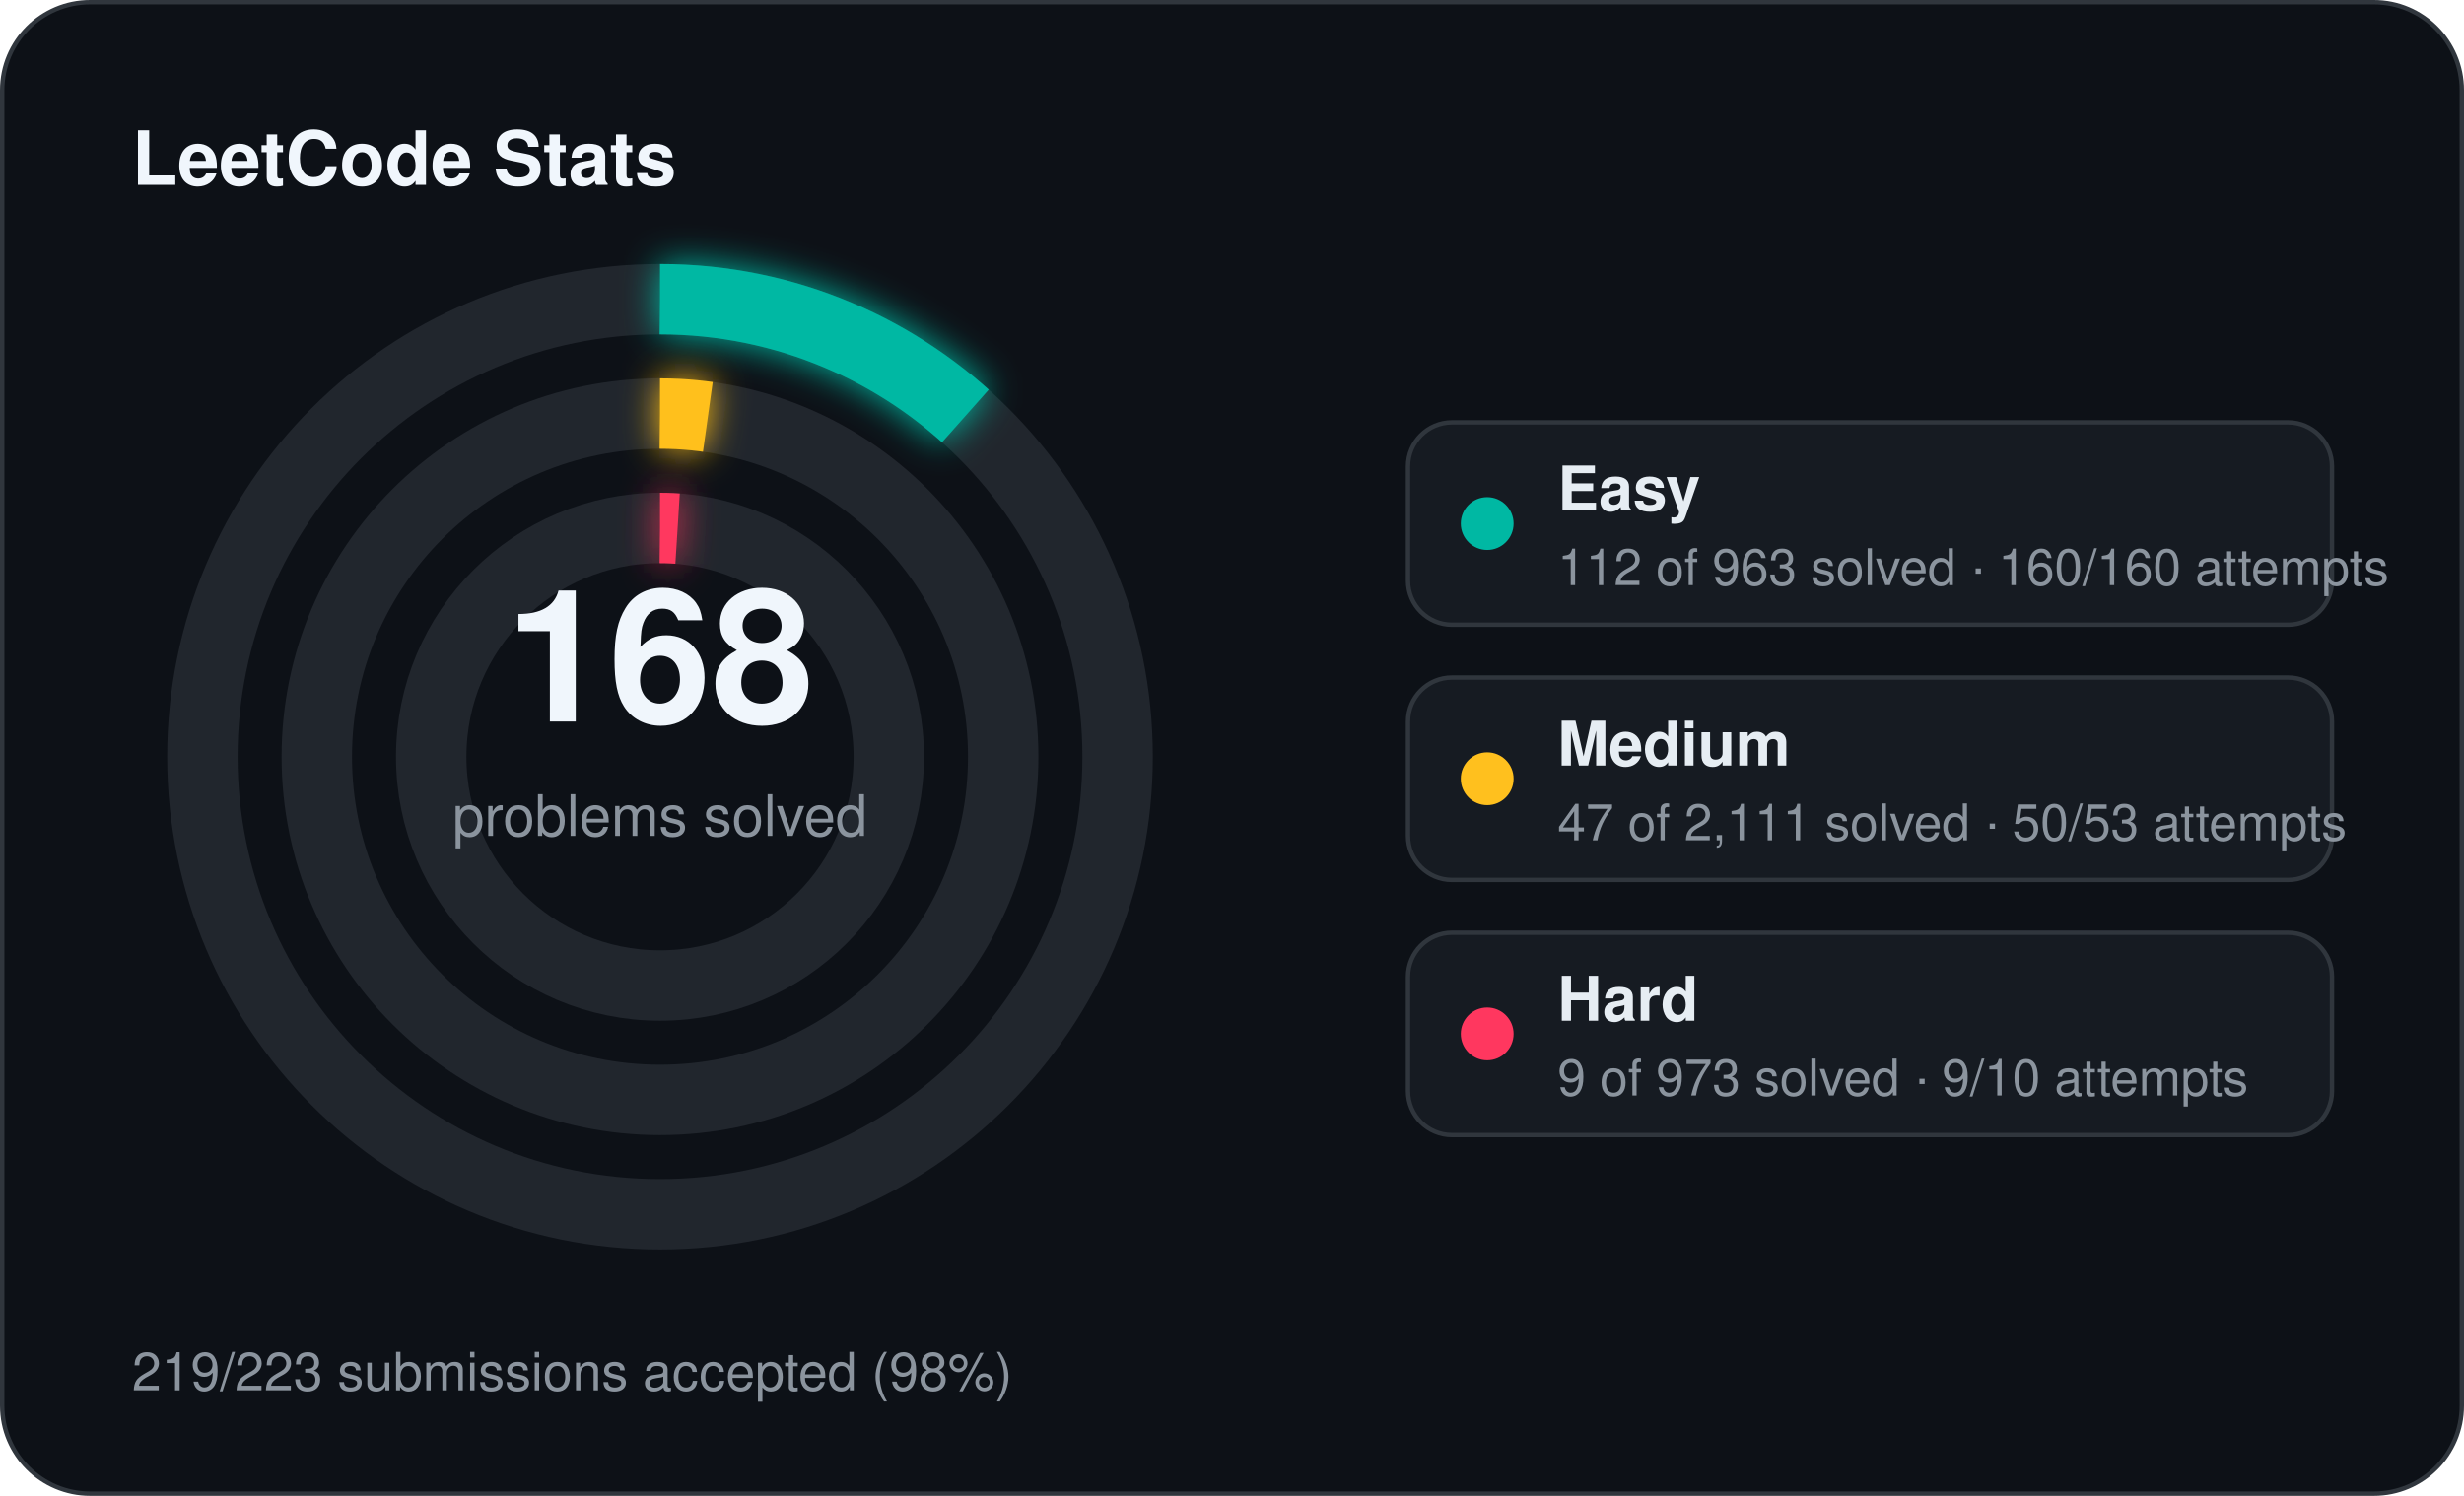
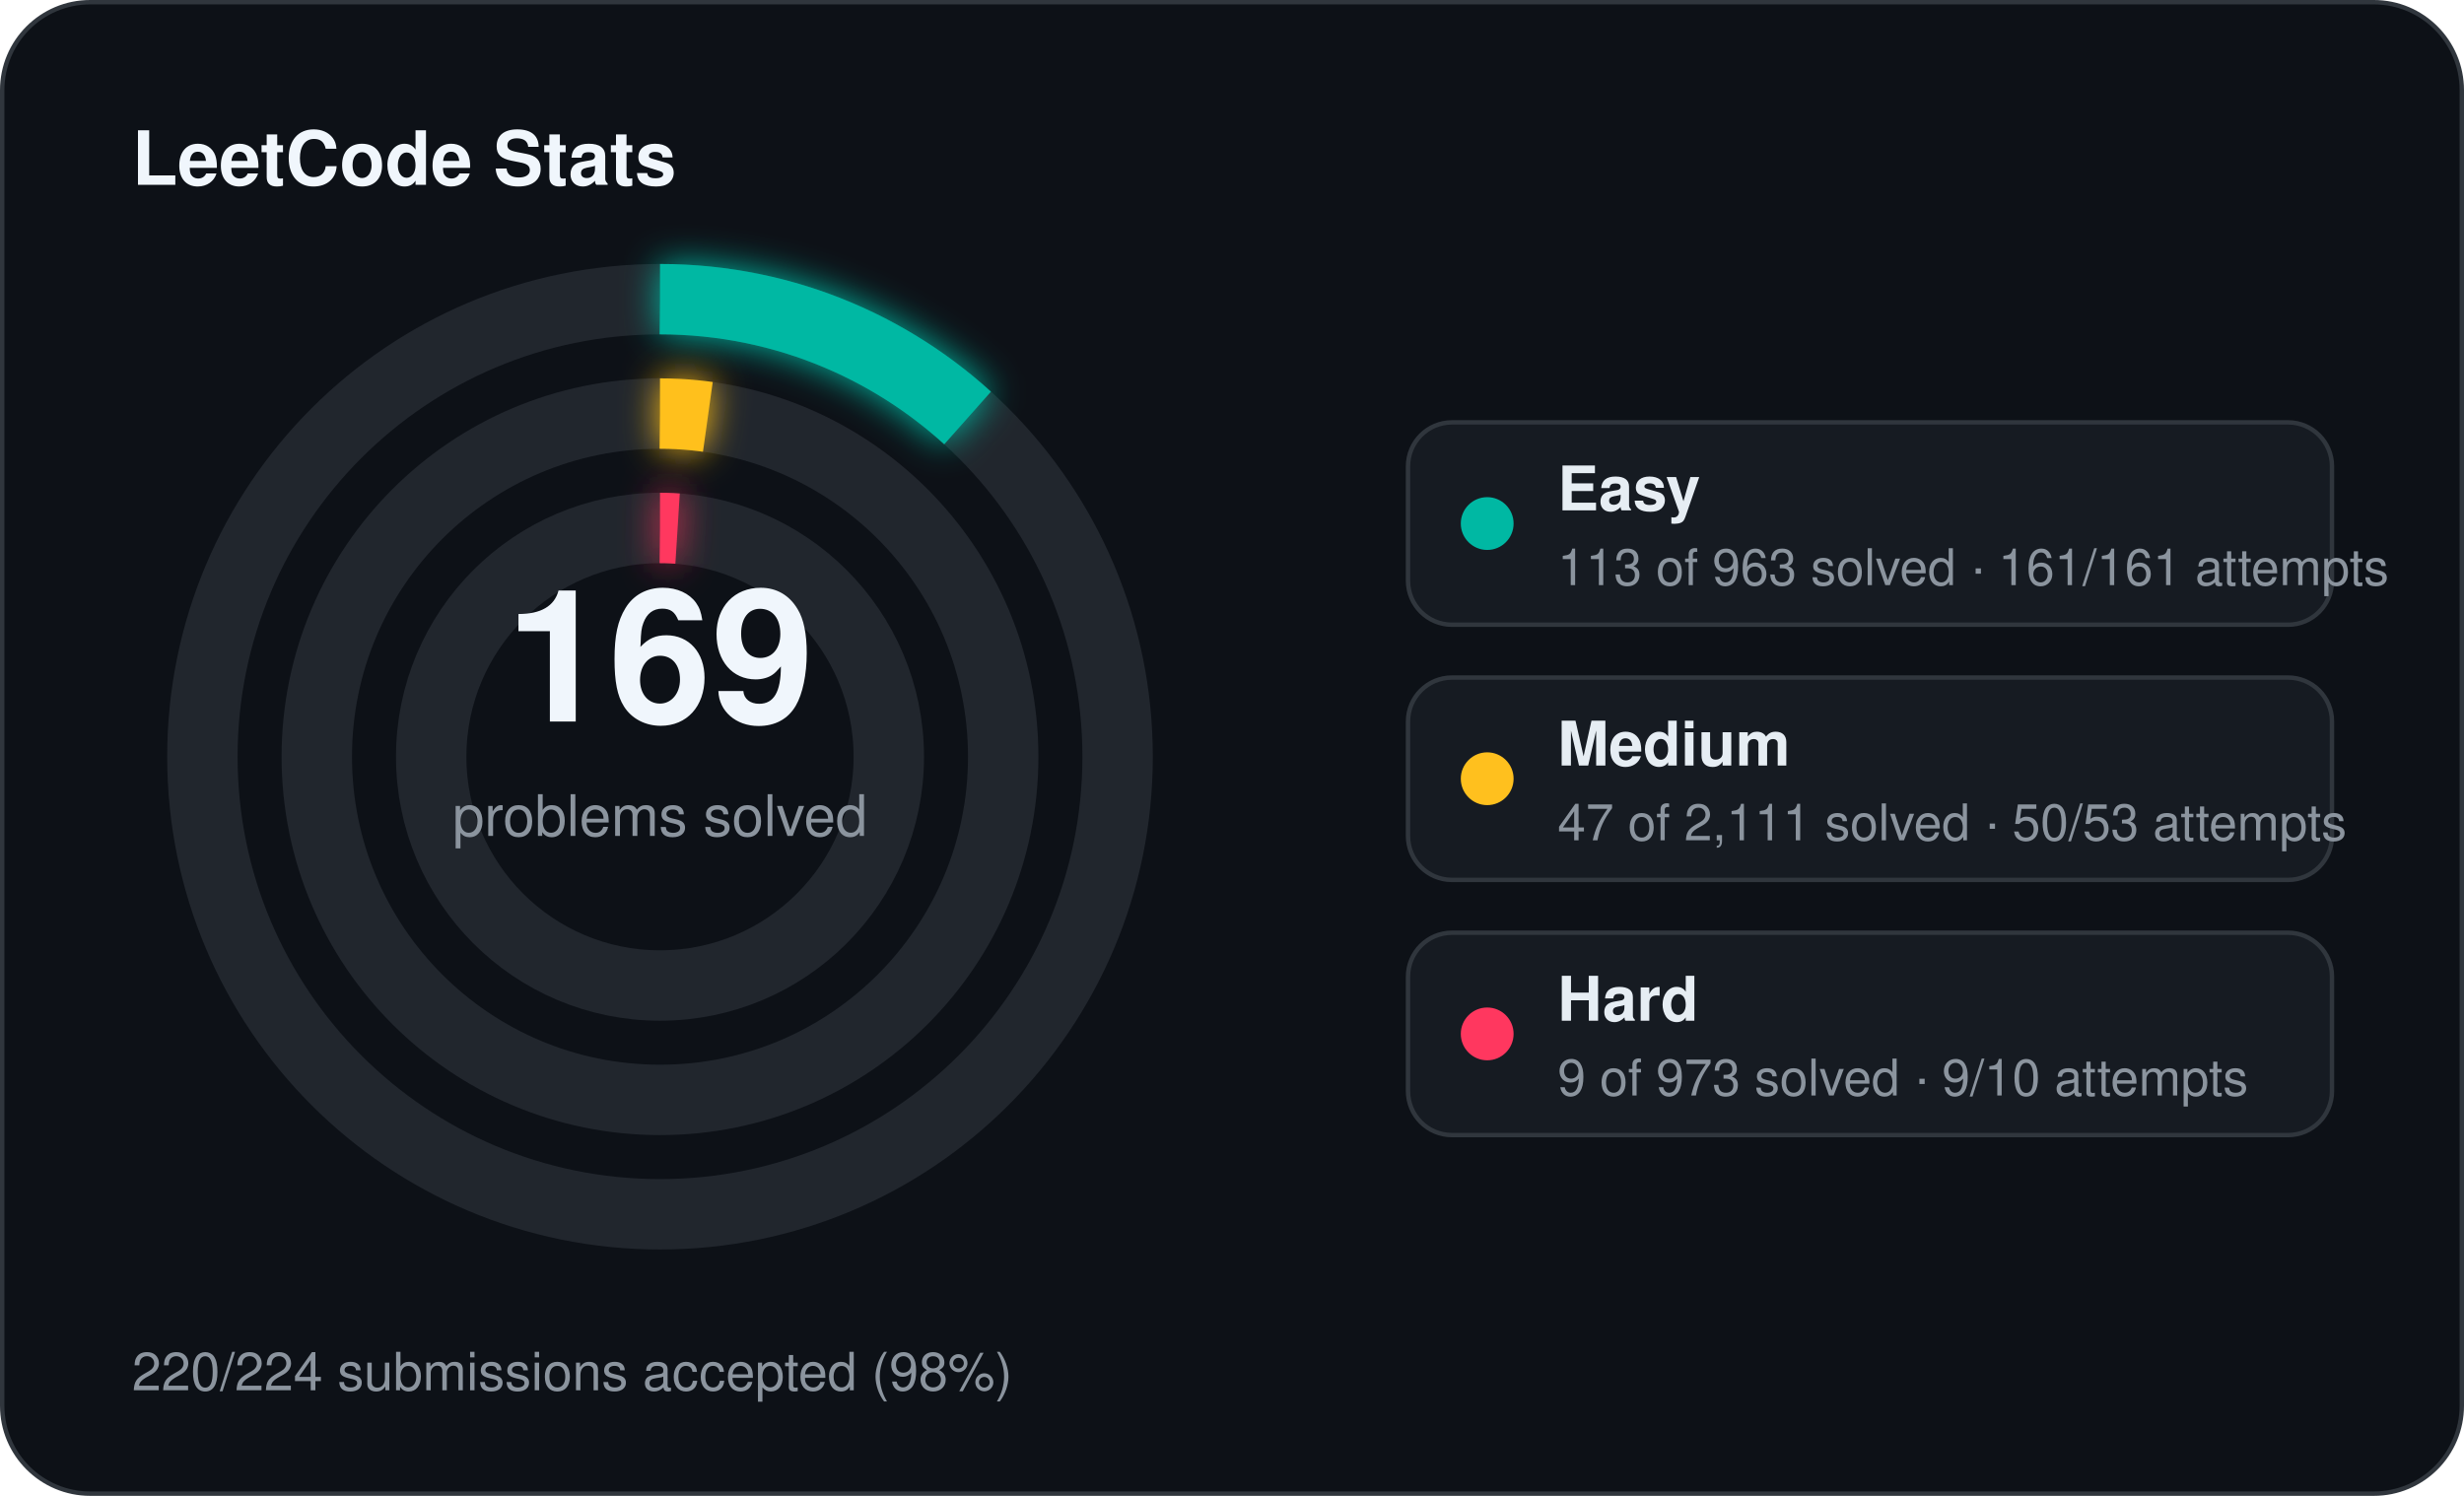
<svg xmlns="http://www.w3.org/2000/svg" width="560" height="340" viewBox="0 0 560 340">
  <defs>
    <filter id="stats-glow" x="-60%" y="-60%" width="220%" height="220%">
      <feGaussianBlur stdDeviation="4" result="blur" />
      <feMerge>
        <feMergeNode in="blur" />
        <feMergeNode in="SourceGraphic" />
      </feMerge>
    </filter>
  </defs>
  <rect x="0.5" y="0.5" width="559" height="339" rx="20" fill="#0d1117" stroke="#30363d" stroke-width="1" />
  <text x="30" y="42" fill="#f0f6fc" font-family="Segoe UI, Helvetica, Arial, sans-serif" font-size="17" font-weight="700">LeetCode Stats</text>
  <circle cx="150" cy="172" r="104" fill="none" stroke="#21262d" stroke-width="16" />
-   <circle cx="150" cy="172" r="104" fill="none" stroke="#00b8a3" stroke-width="16" stroke-linecap="butt" stroke-dasharray="76.00 653.45" transform="rotate(-90 150 172)" filter="url(#stats-glow)" />
+   <circle cx="150" cy="172" r="104" fill="none" stroke="#00b8a3" stroke-width="16" stroke-linecap="butt" stroke-dasharray="76.68 653.45" transform="rotate(-90 150 172)" filter="url(#stats-glow)" />
  <circle cx="150" cy="172" r="78" fill="none" stroke="#21262d" stroke-width="16" />
  <circle cx="150" cy="172" r="78" fill="none" stroke="#ffc01e" stroke-width="16" stroke-linecap="butt" stroke-dasharray="10.91 490.09" transform="rotate(-90 150 172)" filter="url(#stats-glow)" />
  <circle cx="150" cy="172" r="52" fill="none" stroke="#21262d" stroke-width="16" />
  <circle cx="150" cy="172" r="52" fill="none" stroke="#ff375f" stroke-width="16" stroke-linecap="butt" stroke-dasharray="4.00 326.73" transform="rotate(-90 150 172)" filter="url(#stats-glow)" />
-   <text x="150" y="164" text-anchor="middle" fill="#f0f6fc" font-family="Segoe UI, Helvetica, Arial, sans-serif" font-size="42" font-weight="700">168</text>
+   <text x="150" y="164" text-anchor="middle" fill="#f0f6fc" font-family="Segoe UI, Helvetica, Arial, sans-serif" font-size="42" font-weight="700">169</text>
  <text x="150" y="190" text-anchor="middle" fill="#8b949e" font-family="Segoe UI, Helvetica, Arial, sans-serif" font-size="13">problems solved</text>
  <rect x="320" y="96" width="210" height="46" rx="10" fill="#161b22" stroke="#30363d" stroke-width="1" />
  <circle cx="338" cy="119" r="6" fill="#00b8a3" />
  <text x="354" y="116" fill="#e6edf3" font-family="Segoe UI, Helvetica, Arial, sans-serif" font-size="14" font-weight="600">Easy</text>
-   <text x="354" y="133" fill="#8b949e" font-family="Segoe UI, Helvetica, Arial, sans-serif" font-size="11.5">112 of 963 solved · 160/160 attempts</text>
+   <text x="354" y="133" fill="#8b949e" font-family="Segoe UI, Helvetica, Arial, sans-serif" font-size="11.5">113 of 963 solved · 161/161 attempts</text>
  <rect x="320" y="154" width="210" height="46" rx="10" fill="#161b22" stroke="#30363d" stroke-width="1" />
  <circle cx="338" cy="177" r="6" fill="#ffc01e" />
  <text x="354" y="174" fill="#e6edf3" font-family="Segoe UI, Helvetica, Arial, sans-serif" font-size="14" font-weight="600">Medium</text>
  <text x="354" y="191" fill="#8b949e" font-family="Segoe UI, Helvetica, Arial, sans-serif" font-size="11.5">47 of 2,111 solved · 50/53 attempts</text>
  <rect x="320" y="212" width="210" height="46" rx="10" fill="#161b22" stroke="#30363d" stroke-width="1" />
  <circle cx="338" cy="235" r="6" fill="#ff375f" />
  <text x="354" y="232" fill="#e6edf3" font-family="Segoe UI, Helvetica, Arial, sans-serif" font-size="14" font-weight="600">Hard</text>
  <text x="354" y="249" fill="#8b949e" font-family="Segoe UI, Helvetica, Arial, sans-serif" font-size="11.5">9 of 973 solved · 9/10 attempts</text>
-   <text x="30" y="316" fill="#8b949e" font-family="Segoe UI, Helvetica, Arial, sans-serif" font-size="12">219/223 submissions accepted (98%)</text>
+   <text x="30" y="316" fill="#8b949e" font-family="Segoe UI, Helvetica, Arial, sans-serif" font-size="12">220/224 submissions accepted (98%)</text>
</svg>
